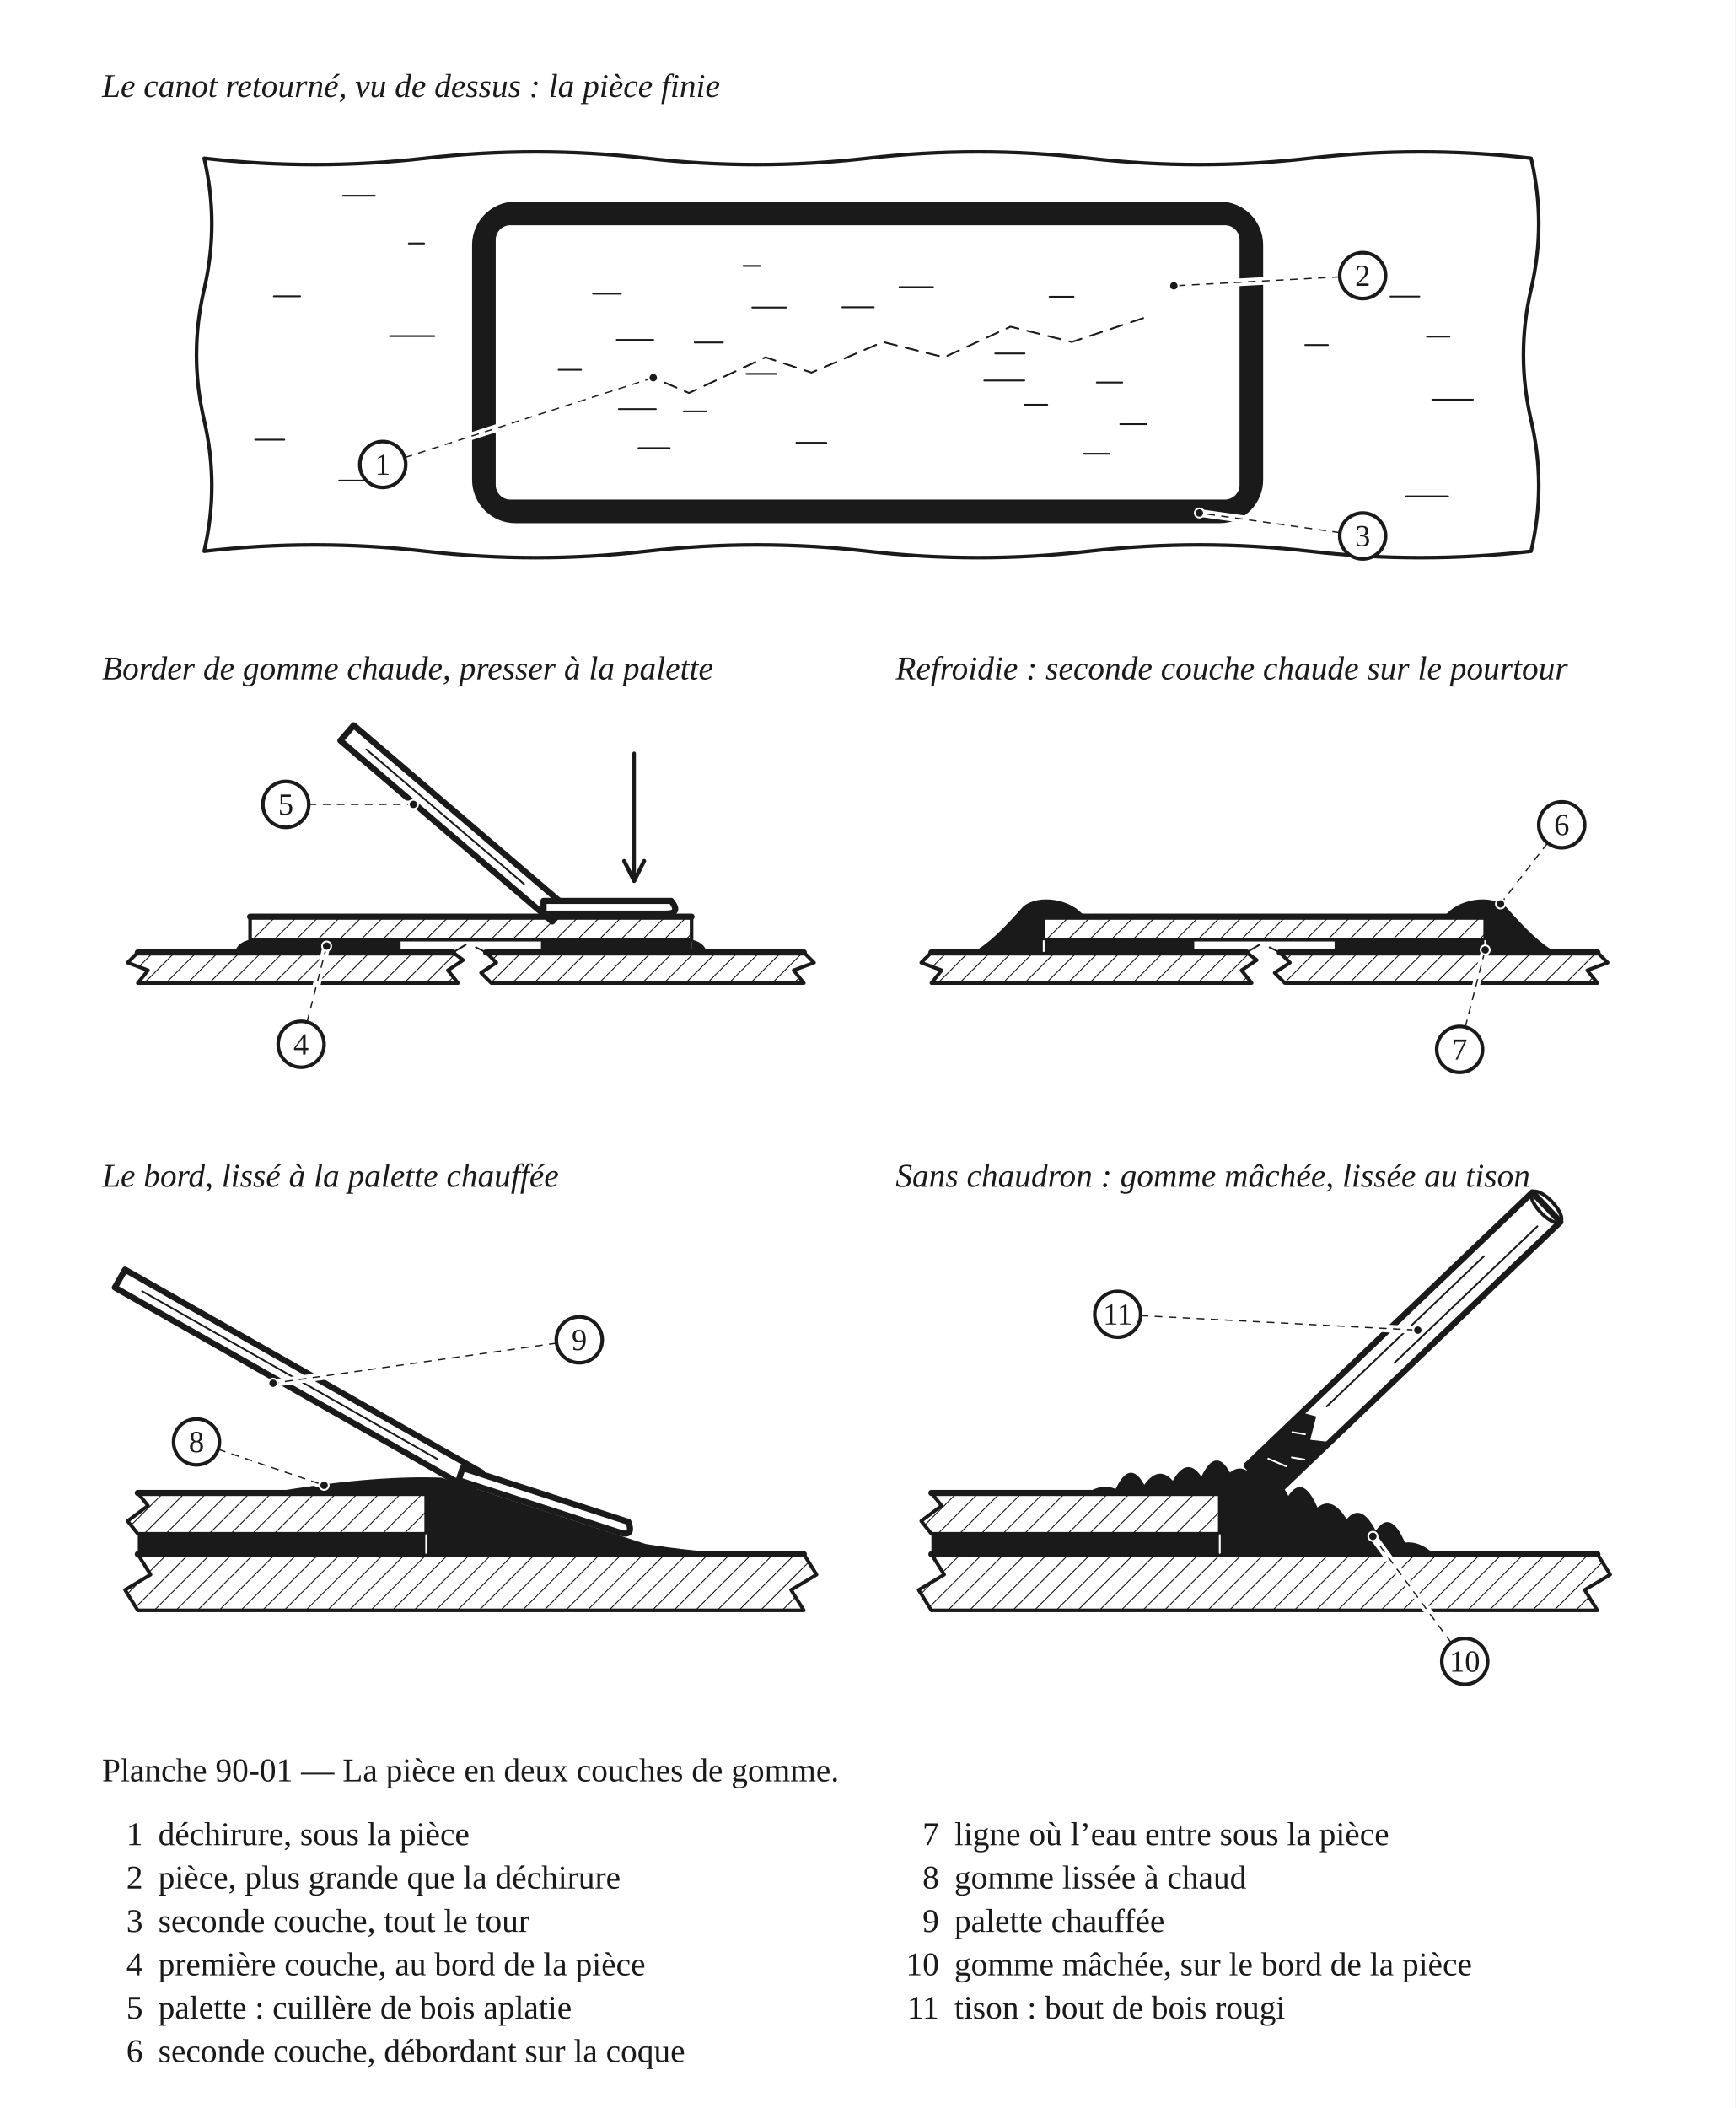
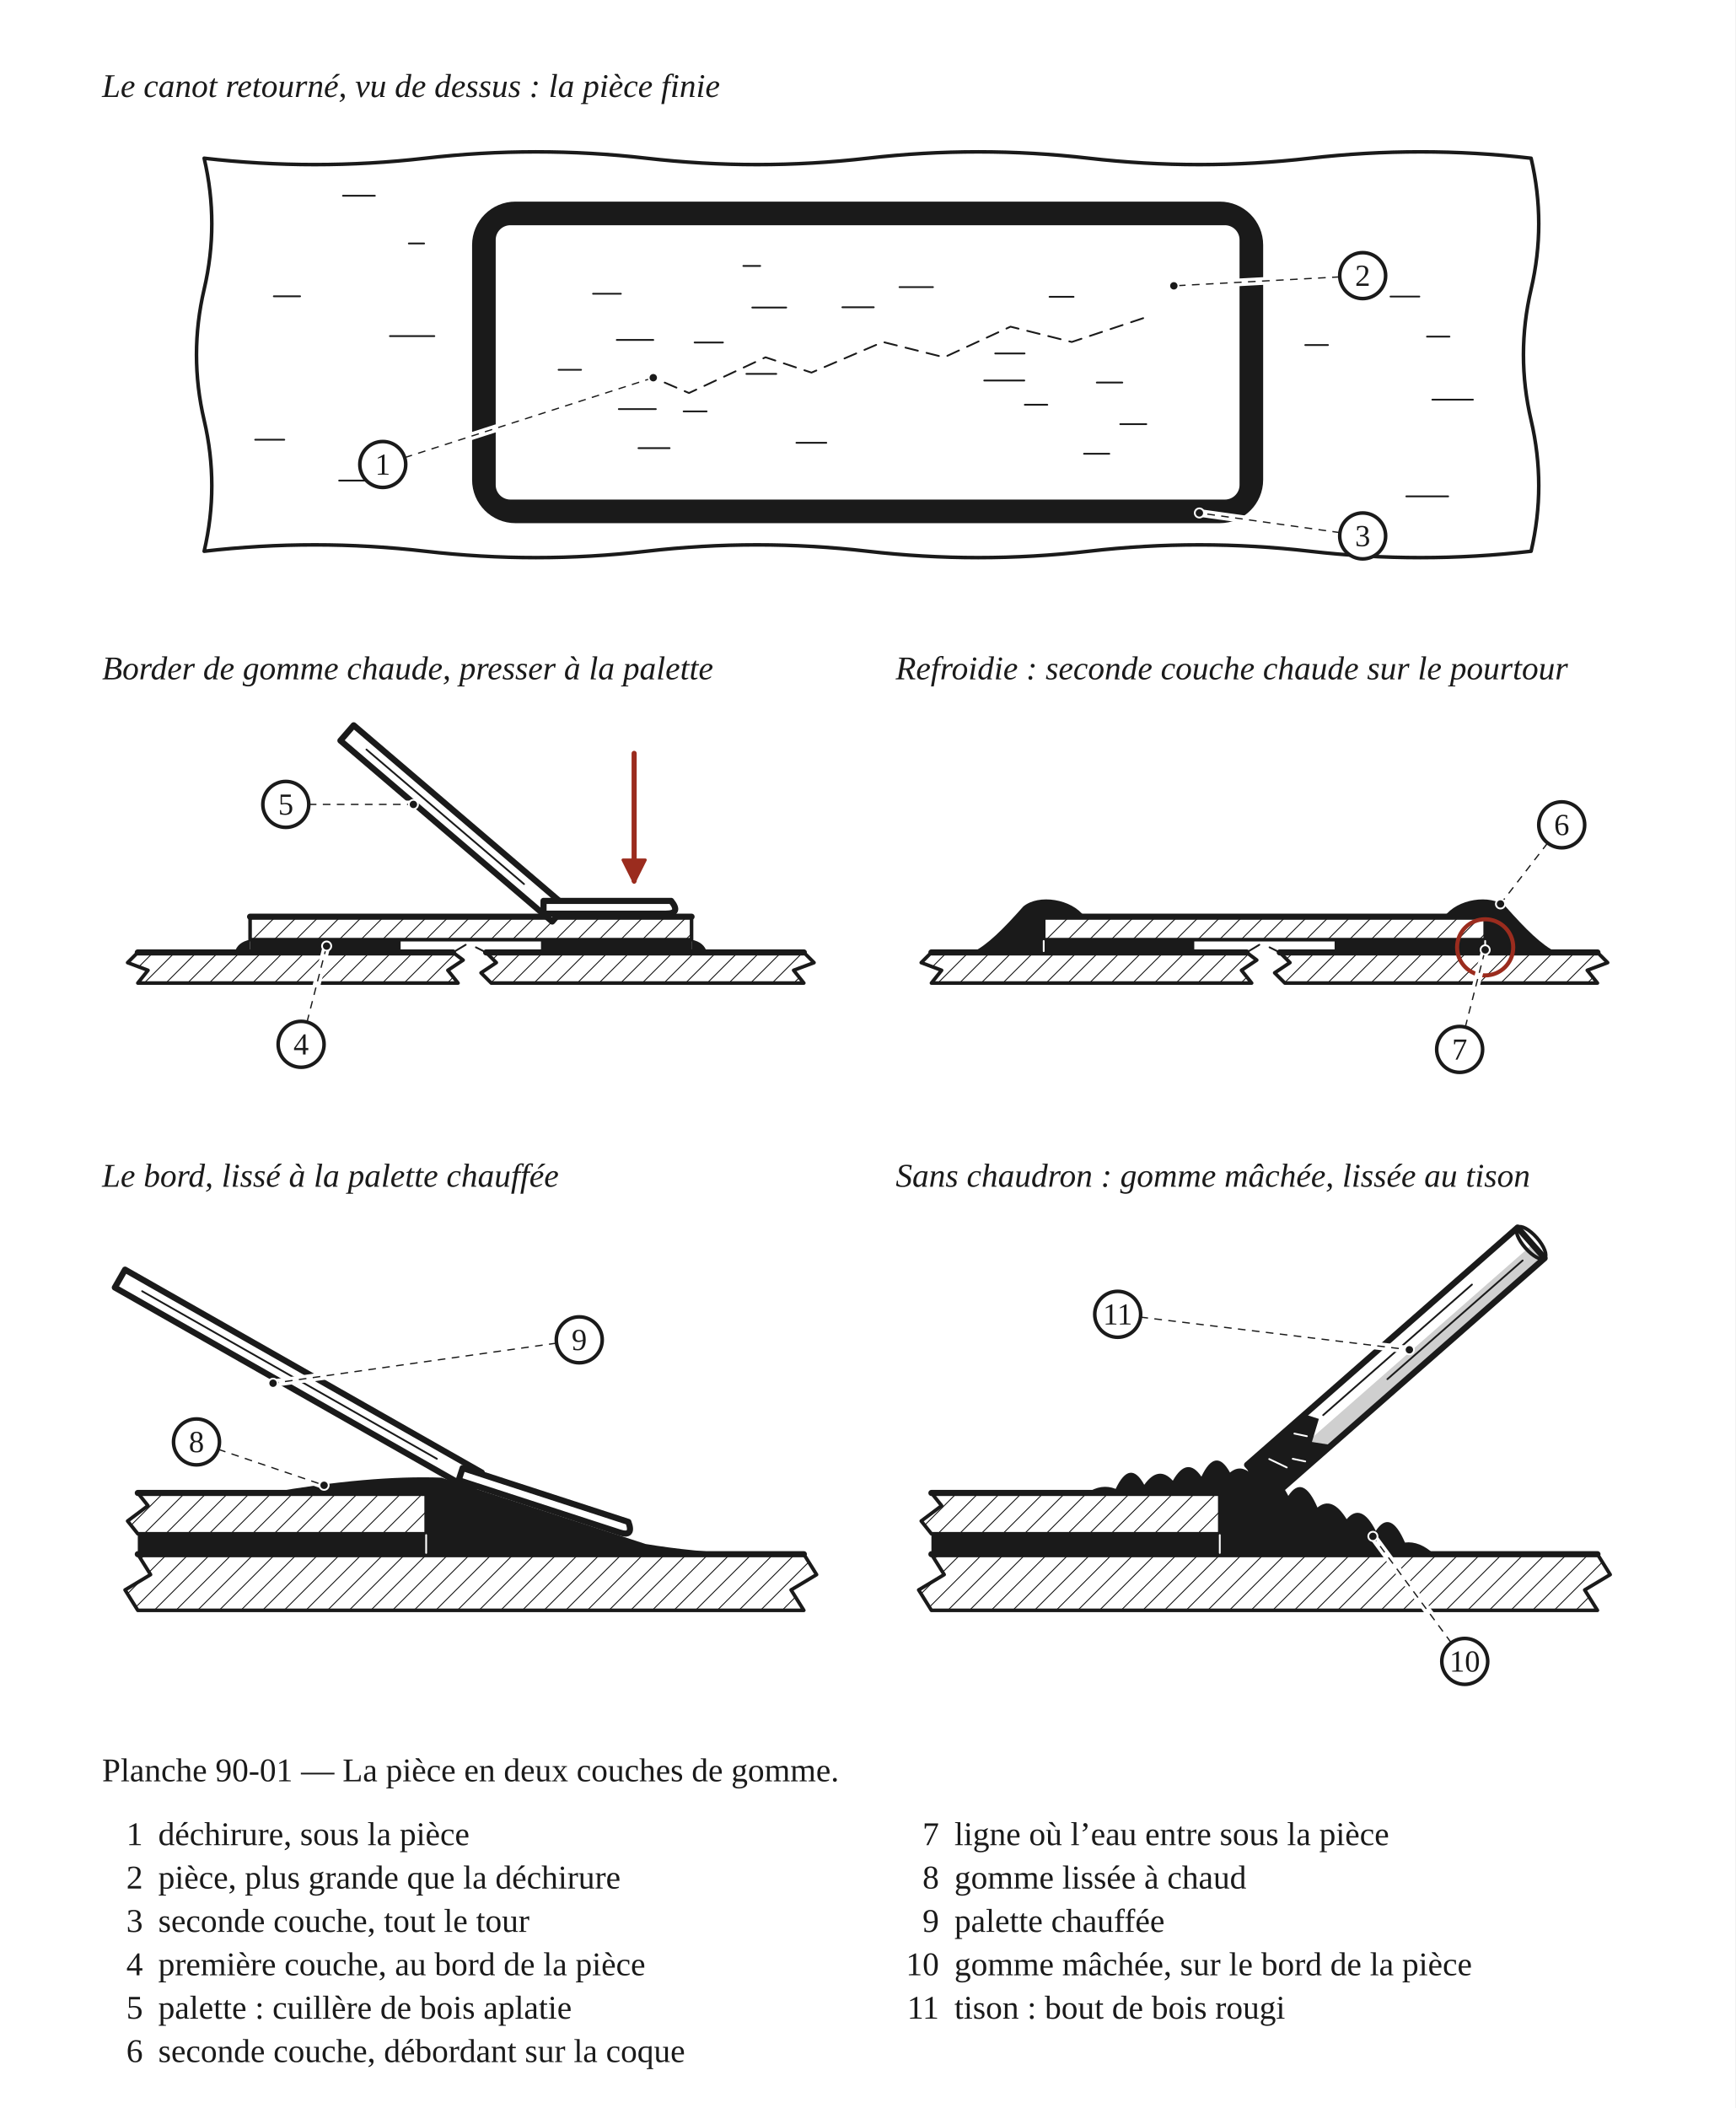
<svg xmlns="http://www.w3.org/2000/svg" width="680" height="826" viewBox="0 0 680 826" role="img">
  <defs>
    <pattern id="h-bois" width="6" height="6" patternUnits="userSpaceOnUse" patternTransform="rotate(45)">
      <line x1="0" y1="0" x2="0" y2="6" stroke="#1A1A1A" stroke-width="0.7" />
    </pattern>
-     <marker id="fl" viewBox="0 0 10 10" refX="9" refY="5" markerWidth="7" markerHeight="7" orient="auto-start-reverse">
-       <path d="M1 1 L9 5 L1 9" fill="none" stroke="#1A1A1A" stroke-width="1.6" stroke-linecap="round" stroke-linejoin="round" />
+     <marker id="fl-r" viewBox="0 0 10 10" refX="8.5" refY="5" markerWidth="5.5" markerHeight="5.5" orient="auto-start-reverse">
+       <path d="M1 1 L9 5 L1 9 Z" fill="#9B2C1E" stroke="#9B2C1E" stroke-width="1" stroke-linejoin="round" />
    </marker>
  </defs>
  <rect x="0" y="0" width="680" height="826" fill="#FFFFFF" />
  <text x="40" y="38" font-family="Georgia, 'Times New Roman', serif" font-size="13" font-style="italic" fill="#1A1A1A">Le canot retourné, vu de dessus : la pièce finie</text>
  <g transform="translate(40 46)" data-vue="dessus">
    <path d="M 40 16 Q 83.333 21 126.667 16 Q 170 11 213.333 16 Q 256.667 21 300 16 Q 343.333 11 386.667 16 Q 430 21 473.333 16 Q 516.667 11 560 16 Q 566 41.667 560 67.333 Q 554 93 560 118.667 Q 566 144.333 560 170 Q 516.667 175 473.333 170 Q 430 165 386.667 170 Q 343.333 175 300 170 Q 256.667 165 213.333 170 Q 170 175 126.667 170 Q 83.333 165 40 170 Q 46 144.333 40 118.667 Q 34 93 40 67.333 Q 46 41.667 40 16 Z" fill="none" stroke="#1A1A1A" stroke-width="1.4" stroke-linejoin="round" stroke-linecap="round" />
    <line x1="92.9" y1="142.3" x2="106" y2="142.3" fill="none" stroke="#1A1A1A" stroke-width="0.7" stroke-linejoin="round" stroke-linecap="round" />
    <line x1="112.8" y1="85.7" x2="130.2" y2="85.7" fill="none" stroke="#1A1A1A" stroke-width="0.7" stroke-linejoin="round" stroke-linecap="round" />
    <line x1="519.2" y1="85.9" x2="528" y2="85.9" fill="none" stroke="#1A1A1A" stroke-width="0.7" stroke-linejoin="round" stroke-linecap="round" />
    <line x1="471.5" y1="89.2" x2="480.4" y2="89.2" fill="none" stroke="#1A1A1A" stroke-width="0.7" stroke-linejoin="round" stroke-linecap="round" />
    <line x1="504.9" y1="70.2" x2="516.2" y2="70.2" fill="none" stroke="#1A1A1A" stroke-width="0.7" stroke-linejoin="round" stroke-linecap="round" />
    <line x1="511.1" y1="148.5" x2="527.5" y2="148.5" fill="none" stroke="#1A1A1A" stroke-width="0.7" stroke-linejoin="round" stroke-linecap="round" />
    <line x1="67.3" y1="70.1" x2="77.6" y2="70.1" fill="none" stroke="#1A1A1A" stroke-width="0.7" stroke-linejoin="round" stroke-linecap="round" />
    <line x1="477.2" y1="62.4" x2="483.5" y2="62.4" fill="none" stroke="#1A1A1A" stroke-width="0.7" stroke-linejoin="round" stroke-linecap="round" />
    <line x1="94.4" y1="30.7" x2="106.9" y2="30.7" fill="none" stroke="#1A1A1A" stroke-width="0.7" stroke-linejoin="round" stroke-linecap="round" />
    <line x1="120.2" y1="49.4" x2="126.2" y2="49.4" fill="none" stroke="#1A1A1A" stroke-width="0.7" stroke-linejoin="round" stroke-linecap="round" />
    <line x1="60" y1="126.3" x2="71.4" y2="126.3" fill="none" stroke="#1A1A1A" stroke-width="0.7" stroke-linejoin="round" stroke-linecap="round" />
    <line x1="521.3" y1="110.6" x2="537.2" y2="110.6" fill="none" stroke="#1A1A1A" stroke-width="0.7" stroke-linejoin="round" stroke-linecap="round" />
    <path d="M 162 38 H 438 A 12 12 0 0 1 450 50 V 142 A 12 12 0 0 1 438 154 H 162 A 12 12 0 0 1 150 142 V 50 A 12 12 0 0 1 162 38 Z" fill="#FFFFFF" stroke="none" />
    <line x1="227.9" y1="115.2" x2="236.9" y2="115.2" fill="none" stroke="#1A1A1A" stroke-width="0.7" stroke-linejoin="round" stroke-linecap="round" />
    <line x1="389.8" y1="103.9" x2="399.8" y2="103.9" fill="none" stroke="#1A1A1A" stroke-width="0.7" stroke-linejoin="round" stroke-linecap="round" />
    <line x1="371.3" y1="70.3" x2="380.7" y2="70.3" fill="none" stroke="#1A1A1A" stroke-width="0.7" stroke-linejoin="round" stroke-linecap="round" />
    <line x1="272.1" y1="127.5" x2="283.8" y2="127.5" fill="none" stroke="#1A1A1A" stroke-width="0.7" stroke-linejoin="round" stroke-linecap="round" />
    <line x1="192.4" y1="69.1" x2="203.3" y2="69.1" fill="none" stroke="#1A1A1A" stroke-width="0.7" stroke-linejoin="round" stroke-linecap="round" />
    <line x1="232.2" y1="88.2" x2="243.3" y2="88.2" fill="none" stroke="#1A1A1A" stroke-width="0.7" stroke-linejoin="round" stroke-linecap="round" />
    <line x1="251.3" y1="58.2" x2="257.9" y2="58.2" fill="none" stroke="#1A1A1A" stroke-width="0.7" stroke-linejoin="round" stroke-linecap="round" />
    <line x1="350" y1="92.5" x2="361.5" y2="92.5" fill="none" stroke="#1A1A1A" stroke-width="0.7" stroke-linejoin="round" stroke-linecap="round" />
    <line x1="202.5" y1="114.3" x2="217" y2="114.3" fill="none" stroke="#1A1A1A" stroke-width="0.7" stroke-linejoin="round" stroke-linecap="round" />
    <line x1="178.9" y1="98.9" x2="187.7" y2="98.9" fill="none" stroke="#1A1A1A" stroke-width="0.7" stroke-linejoin="round" stroke-linecap="round" />
    <line x1="254.8" y1="74.5" x2="268.1" y2="74.5" fill="none" stroke="#1A1A1A" stroke-width="0.7" stroke-linejoin="round" stroke-linecap="round" />
    <line x1="290.1" y1="74.4" x2="302.4" y2="74.4" fill="none" stroke="#1A1A1A" stroke-width="0.7" stroke-linejoin="round" stroke-linecap="round" />
    <line x1="384.8" y1="131.8" x2="394.7" y2="131.8" fill="none" stroke="#1A1A1A" stroke-width="0.7" stroke-linejoin="round" stroke-linecap="round" />
    <line x1="399" y1="120.2" x2="409.2" y2="120.2" fill="none" stroke="#1A1A1A" stroke-width="0.7" stroke-linejoin="round" stroke-linecap="round" />
    <line x1="345.7" y1="103.1" x2="361.4" y2="103.1" fill="none" stroke="#1A1A1A" stroke-width="0.7" stroke-linejoin="round" stroke-linecap="round" />
    <line x1="210.2" y1="129.6" x2="222.4" y2="129.6" fill="none" stroke="#1A1A1A" stroke-width="0.7" stroke-linejoin="round" stroke-linecap="round" />
    <line x1="361.6" y1="112.6" x2="370.4" y2="112.6" fill="none" stroke="#1A1A1A" stroke-width="0.7" stroke-linejoin="round" stroke-linecap="round" />
    <line x1="312.5" y1="66.5" x2="325.6" y2="66.5" fill="none" stroke="#1A1A1A" stroke-width="0.7" stroke-linejoin="round" stroke-linecap="round" />
    <line x1="252.5" y1="100.5" x2="264.2" y2="100.5" fill="none" stroke="#1A1A1A" stroke-width="0.7" stroke-linejoin="round" stroke-linecap="round" />
    <line x1="201.7" y1="87.2" x2="216" y2="87.2" fill="none" stroke="#1A1A1A" stroke-width="0.7" stroke-linejoin="round" stroke-linecap="round" />
    <path d="M188 110 L216 102 L230 108 L260 94 L278 100 L306 88 L330 94 L356 82 L380 88 L410 78" fill="none" stroke="#1A1A1A" stroke-width="0.7" stroke-linejoin="round" stroke-linecap="round" stroke-dasharray="5 3.5" />
    <path d="M 162 33 H 438 A 17 17 0 0 1 455 50 V 142 A 17 17 0 0 1 438 159 H 162 A 17 17 0 0 1 145 142 V 50 A 17 17 0 0 1 162 33 Z M 160 42 A 6 6 0 0 0 154 48 V 144 A 6 6 0 0 0 160 150 H 440 A 6 6 0 0 0 446 144 V 48 A 6 6 0 0 0 440 42 Z" fill="#1A1A1A" stroke="none" />
    <path d="M 160 42 H 440 A 6 6 0 0 1 446 48 V 144 A 6 6 0 0 1 440 150 H 160 A 6 6 0 0 1 154 144 V 48 A 6 6 0 0 1 160 42 Z" fill="none" stroke="#1A1A1A" stroke-width="0.5" stroke-linejoin="round" stroke-linecap="round" />
  </g>
  <text x="40" y="266.2" font-family="Georgia, 'Times New Roman', serif" font-size="13" font-style="italic" fill="#1A1A1A">Border de gomme chaude, presser à la palette</text>
  <g transform="translate(40 274.2)" data-vue="c1">
    <path d="M 14 99 H 137.5 L 141.5 102 L 135.5 106 L 139.5 111 H 14 L 18 106 L 10 103 Z" fill="url(#h-bois)" stroke="none" />
    <path d="M 14 99 H 137.5 L 141.5 102 L 135.5 106 L 139.5 111 H 14 L 18 106 L 10 103 Z" fill="none" stroke="#1A1A1A" stroke-width="1.4" stroke-linejoin="round" stroke-linecap="round" />
    <path d="M 275 99 H 150.5 L 154.5 103 L 148.5 107 L 152.5 111 H 275 L 271 106 L 279 103 Z" fill="url(#h-bois)" stroke="none" />
    <path d="M 275 99 H 150.5 L 154.5 103 L 148.5 107 L 152.5 111 H 275 L 271 106 L 279 103 Z" fill="none" stroke="#1A1A1A" stroke-width="1.4" stroke-linejoin="round" stroke-linecap="round" />
    <line x1="14" y1="99" x2="137.5" y2="99" fill="none" stroke="#1A1A1A" stroke-width="2.4" stroke-linejoin="round" stroke-linecap="round" />
    <line x1="150.5" y1="99" x2="275" y2="99" fill="none" stroke="#1A1A1A" stroke-width="2.4" stroke-linejoin="round" stroke-linecap="round" />
    <path d="M 137.5 99 L 142.5 96" fill="none" stroke="#1A1A1A" stroke-width="0.7" stroke-linejoin="round" stroke-linecap="round" />
    <path d="M 150.5 99 L 146.5 97" fill="none" stroke="#1A1A1A" stroke-width="0.7" stroke-linejoin="round" stroke-linecap="round" />
    <rect x="58" y="94" width="59" height="5" fill="#1A1A1A" stroke="none" />
    <rect x="172" y="94" width="59" height="5" fill="#1A1A1A" stroke="none" />
    <rect x="58" y="85" width="173" height="9" fill="url(#h-bois)" stroke="none" />
    <rect x="58" y="85" width="173" height="9" fill="none" stroke="#1A1A1A" stroke-width="1.4" stroke-linejoin="round" stroke-linecap="round" />
    <line x1="58" y1="85" x2="231" y2="85" fill="none" stroke="#1A1A1A" stroke-width="2.4" stroke-linejoin="round" stroke-linecap="round" />
    <path d="M 231 94 Q 236 95 237 99 L 231 99 Z" fill="#1A1A1A" stroke="none" />
    <path d="M 58 94 Q 53 95 52 99 L 58 99 Z" fill="#1A1A1A" stroke="none" />
    <path d="M181.6 80.9 L98.6 10 L93.4 16 L176.4 86.9 Z" fill="#FFFFFF" stroke="none" />
    <path d="M181.6 80.9 L98.6 10 L93.4 16 L176.4 86.9 Z" fill="none" stroke="#1A1A1A" stroke-width="2.4" stroke-linejoin="round" stroke-linecap="round" />
    <path d="M 165.353 72.21 L 103.605 19.493" fill="none" stroke="#1A1A1A" stroke-width="0.7" stroke-linejoin="round" stroke-linecap="round" />
    <path d="M 173 83.8 L 221 83.8 Q 227 83.8 223 78.8 L 173 78.8 Z" fill="#FFFFFF" stroke="none" />
    <path d="M 173 83.8 L 221 83.8 Q 227 83.8 223 78.8 L 173 78.8 Z" fill="none" stroke="#1A1A1A" stroke-width="2.4" stroke-linejoin="round" stroke-linecap="round" />
-     <path d="M 208.5 21 V 71" fill="none" stroke="#1A1A1A" stroke-width="1.4" stroke-linejoin="round" stroke-linecap="round" marker-end="url(#fl)" />
+     <path d="M 208.5 21 V 71" fill="none" stroke="#9B2C1E" stroke-width="2" stroke-linejoin="round" stroke-linecap="round" marker-end="url(#fl-r)" />
  </g>
  <text x="351" y="266.2" font-family="Georgia, 'Times New Roman', serif" font-size="13" font-style="italic" fill="#1A1A1A">Refroidie : seconde couche chaude sur le pourtour</text>
  <g transform="translate(351 274.2)" data-vue="c2">
    <path d="M 14 99 H 137.5 L 141.5 102 L 135.5 106 L 139.5 111 H 14 L 18 106 L 10 103 Z" fill="url(#h-bois)" stroke="none" />
    <path d="M 14 99 H 137.5 L 141.5 102 L 135.5 106 L 139.5 111 H 14 L 18 106 L 10 103 Z" fill="none" stroke="#1A1A1A" stroke-width="1.4" stroke-linejoin="round" stroke-linecap="round" />
    <path d="M 275 99 H 150.5 L 154.5 103 L 148.5 107 L 152.5 111 H 275 L 271 106 L 279 103 Z" fill="url(#h-bois)" stroke="none" />
    <path d="M 275 99 H 150.5 L 154.5 103 L 148.5 107 L 152.5 111 H 275 L 271 106 L 279 103 Z" fill="none" stroke="#1A1A1A" stroke-width="1.4" stroke-linejoin="round" stroke-linecap="round" />
    <line x1="14" y1="99" x2="137.5" y2="99" fill="none" stroke="#1A1A1A" stroke-width="2.4" stroke-linejoin="round" stroke-linecap="round" />
    <line x1="150.5" y1="99" x2="275" y2="99" fill="none" stroke="#1A1A1A" stroke-width="2.4" stroke-linejoin="round" stroke-linecap="round" />
    <path d="M 137.5 99 L 142.5 96" fill="none" stroke="#1A1A1A" stroke-width="0.7" stroke-linejoin="round" stroke-linecap="round" />
    <path d="M 150.5 99 L 146.5 97" fill="none" stroke="#1A1A1A" stroke-width="0.7" stroke-linejoin="round" stroke-linecap="round" />
    <rect x="58" y="94" width="59" height="5" fill="#1A1A1A" stroke="none" />
    <rect x="172" y="94" width="59" height="5" fill="#1A1A1A" stroke="none" />
    <rect x="58" y="85" width="173" height="9" fill="url(#h-bois)" stroke="none" />
    <rect x="58" y="85" width="173" height="9" fill="none" stroke="#1A1A1A" stroke-width="1.4" stroke-linejoin="round" stroke-linecap="round" />
    <line x1="58" y1="85" x2="231" y2="85" fill="none" stroke="#1A1A1A" stroke-width="2.4" stroke-linejoin="round" stroke-linecap="round" />
    <path d="M 215 85 C 220 78 233 76 239 81 C 247 90 253 96 259 99 L 231 99 L 231 85 Z" fill="#1A1A1A" stroke="none" />
    <line x1="231" y1="94.5" x2="231" y2="98.5" fill="none" stroke="#FFFFFF" stroke-width="0.7" stroke-linejoin="round" stroke-linecap="round" />
    <path d="M 74 85 C 69 78 56 76 50 81 C 42 90 36 96 30 99 L 58 99 L 58 85 Z" fill="#1A1A1A" stroke="none" />
    <line x1="58" y1="94.5" x2="58" y2="98.5" fill="none" stroke="#FFFFFF" stroke-width="0.7" stroke-linejoin="round" stroke-linecap="round" />
+     <circle cx="231" cy="97" r="11" fill="none" stroke="#9B2C1E" stroke-width="1.6" />
  </g>
  <text x="40" y="465" font-family="Georgia, 'Times New Roman', serif" font-size="13" font-style="italic" fill="#1A1A1A">Le bord, lissé à la palette chauffée</text>
  <g transform="translate(40 473)" data-vue="c3">
    <path d="M 14 136 H 275 L 280 144 L 270 150 L 275 158 H 14 L 9 150 L 19 144 Z" fill="url(#h-bois)" stroke="none" />
    <path d="M 14 136 H 275 L 280 144 L 270 150 L 275 158 H 14 L 9 150 L 19 144 Z" fill="none" stroke="#1A1A1A" stroke-width="1.4" stroke-linejoin="round" stroke-linecap="round" />
    <line x1="14" y1="136" x2="275" y2="136" fill="none" stroke="#1A1A1A" stroke-width="2.4" stroke-linejoin="round" stroke-linecap="round" />
    <rect x="14" y="128" width="113" height="8" fill="#1A1A1A" stroke="none" />
    <path d="M 14 112 H 127 V 128 H 14 L 10 123 L 18 117 Z" fill="url(#h-bois)" stroke="none" />
    <path d="M 14 112 H 127 V 128 H 14 L 10 123 L 18 117 Z" fill="none" stroke="#1A1A1A" stroke-width="1.4" stroke-linejoin="round" stroke-linecap="round" />
    <line x1="14" y1="112" x2="127" y2="112" fill="none" stroke="#1A1A1A" stroke-width="2.4" stroke-linejoin="round" stroke-linecap="round" />
    <path d="M 65 112 Q 105 105 133 106 L 213 132 Q 231 135 253 136 L 127 136 L 127 112 Z" fill="#1A1A1A" stroke="none" />
    <line x1="127" y1="128.5" x2="127" y2="135.5" fill="none" stroke="#FFFFFF" stroke-width="0.7" stroke-linejoin="round" stroke-linecap="round" />
    <path d="M148.8 104 L9 24.5 L5 31.5 L144.9 111 Z" fill="#FFFFFF" stroke="none" />
    <path d="M148.8 104 L9 24.5 L5 31.5 L144.9 111 Z" fill="none" stroke="#1A1A1A" stroke-width="2.4" stroke-linejoin="round" stroke-linecap="round" />
    <path d="M 131.203 98.622 L 15.693 32.943" fill="none" stroke="#1A1A1A" stroke-width="0.7" stroke-linejoin="round" stroke-linecap="round" />
    <path d="M 139.747 106.993 L 202.796 127.484 Q 208.502 129.338 206.243 123.347 L 141.292 102.238 Z" fill="#FFFFFF" stroke="none" />
    <path d="M 139.747 106.993 L 202.796 127.484 Q 208.502 129.338 206.243 123.347 L 141.292 102.238 Z" fill="none" stroke="#1A1A1A" stroke-width="2.4" stroke-linejoin="round" stroke-linecap="round" />
  </g>
  <text x="351" y="465" font-family="Georgia, 'Times New Roman', serif" font-size="13" font-style="italic" fill="#1A1A1A">Sans chaudron : gomme mâchée, lissée au tison</text>
  <g transform="translate(351 473)" data-vue="c4">
    <path d="M 14 136 H 275 L 280 144 L 270 150 L 275 158 H 14 L 9 150 L 19 144 Z" fill="url(#h-bois)" stroke="none" />
    <path d="M 14 136 H 275 L 280 144 L 270 150 L 275 158 H 14 L 9 150 L 19 144 Z" fill="none" stroke="#1A1A1A" stroke-width="1.4" stroke-linejoin="round" stroke-linecap="round" />
    <line x1="14" y1="136" x2="275" y2="136" fill="none" stroke="#1A1A1A" stroke-width="2.4" stroke-linejoin="round" stroke-linecap="round" />
    <rect x="14" y="128" width="113" height="8" fill="#1A1A1A" stroke="none" />
    <path d="M 14 112 H 127 V 128 H 14 L 10 123 L 18 117 Z" fill="url(#h-bois)" stroke="none" />
    <path d="M 14 112 H 127 V 128 H 14 L 10 123 L 18 117 Z" fill="none" stroke="#1A1A1A" stroke-width="1.4" stroke-linejoin="round" stroke-linecap="round" />
    <line x1="14" y1="112" x2="127" y2="112" fill="none" stroke="#1A1A1A" stroke-width="2.4" stroke-linejoin="round" stroke-linecap="round" />
    <path d="M 75 112 Q 80.6 108.2 86.2 110.4 Q 91.8 98.6 97.4 108.8 Q 103 101 108.6 107.2 Q 114.2 97.4 119.8 105.6 Q 125.4 93.8 131 104 Q 136.714 99.286 142.429 108.571 Q 148.143 101.857 153.857 113.143 Q 159.571 104.429 165.286 117.714 Q 171 113 176.714 122.286 Q 182.429 115.571 188.143 126.857 Q 193.857 118.143 199.571 131.429 Q 205.286 130.714 211 136 L 127 136 L 127 112 Z" fill="#1A1A1A" stroke="none" />
    <line x1="127" y1="128.5" x2="127" y2="135.5" fill="none" stroke="#FFFFFF" stroke-width="0.7" stroke-linejoin="round" stroke-linecap="round" />
-     <path d="M148.5 112.8 L260.5 5.8 L249.5 -5.8 L137.5 101.2 Z" fill="#FFFFFF" stroke="none" />
-     <path d="M148.5 112.8 L260.5 5.8 L249.5 -5.8 L137.5 101.2 Z" fill="none" stroke="#1A1A1A" stroke-width="2.4" stroke-linejoin="round" stroke-linecap="round" />
-     <path d="M 260.526 5.784 A 3 8 -43.692 1 0 249.474 -5.784 A 3 8 -43.692 1 0 260.526 5.784 Z" fill="none" stroke="#1A1A1A" stroke-width="1.4" stroke-linejoin="round" stroke-linecap="round" />
-     <path d="M 168.928 78.081 L 230.528 19.231" fill="none" stroke="#1A1A1A" stroke-width="0.7" stroke-linejoin="round" stroke-linecap="round" />
-     <path d="M 195.472 61.019 L 251.472 7.519" fill="none" stroke="#1A1A1A" stroke-width="0.7" stroke-linejoin="round" stroke-linecap="round" />
-     <path d="M 148.526 112.784 L 170.218 92.061 L 162.458 91.177 L 164.789 82.035 L 159.166 80.492 L 137.474 101.216 Q 138.662 111.145 148.526 112.784 Z" fill="#1A1A1A" stroke="none" />
-     <path d="M 146.021 98.581 L 153.026 101.571" fill="none" stroke="#FFFFFF" stroke-width="0.7" stroke-linejoin="round" stroke-linecap="round" />
-     <path d="M 155.228 98.084 L 160.16 98.904" fill="none" stroke="#FFFFFF" stroke-width="0.7" stroke-linejoin="round" stroke-linecap="round" />
-     <path d="M 155.453 88.187 L 160.386 89.007" fill="none" stroke="#FFFFFF" stroke-width="0.7" stroke-linejoin="round" stroke-linecap="round" />
+     <path d="M148.3 113 L254.3 20 L243.7 8 L137.7 101 Z" fill="#FFFFFF" stroke="none" />
+     <path d="M143.5 107.6 L249.5 14.6 L254.3 20 L148.3 113 Z" fill="#CFCFCF" stroke="none" />
+     <path d="M148.3 113 L254.3 20 L243.7 8 L137.7 101 Z" fill="none" stroke="#1A1A1A" stroke-width="2.4" stroke-linejoin="round" stroke-linecap="round" />
+     <path d="M 254.276 20.014 A 3 8 -41.262 1 0 243.724 7.986 A 3 8 -41.262 1 0 254.276 20.014 Z" fill="none" stroke="#1A1A1A" stroke-width="1.4" stroke-linejoin="round" stroke-linecap="round" />
+     <path d="M 167.521 81.495 L 225.821 30.345" fill="none" stroke="#1A1A1A" stroke-width="0.7" stroke-linejoin="round" stroke-linecap="round" />
+     <path d="M 192.679 67.405 L 245.679 20.905" fill="none" stroke="#1A1A1A" stroke-width="0.7" stroke-linejoin="round" stroke-linecap="round" />
+     <path d="M 148.276 113.014 L 170.827 93.228 L 163.111 92.016 L 165.827 82.981 L 160.275 81.201 L 137.724 100.986 Q 138.49 110.957 148.276 113.014 Z" fill="#1A1A1A" stroke="none" />
+     <path d="M 146.376 98.717 L 153.247 102.001" fill="none" stroke="#FFFFFF" stroke-width="0.7" stroke-linejoin="round" stroke-linecap="round" />
+     <path d="M 155.594 98.611 L 160.488 99.639" fill="none" stroke="#FFFFFF" stroke-width="0.7" stroke-linejoin="round" stroke-linecap="round" />
+     <path d="M 156.24 88.732 L 161.133 89.761" fill="none" stroke="#FFFFFF" stroke-width="0.7" stroke-linejoin="round" stroke-linecap="round" />
  </g>
  <line x1="158.6" y1="179.3" x2="256" y2="148" fill="none" stroke="#FFFFFF" stroke-width="3" stroke-linecap="round" />
  <line x1="158.6" y1="179.3" x2="256" y2="148" fill="none" stroke="#1A1A1A" stroke-width="0.5" stroke-dasharray="3 2.5" />
  <circle cx="256" cy="148" r="1.8" fill="#1A1A1A" stroke="#FFFFFF" stroke-width="0.7" />
  <circle cx="150" cy="182" r="9" fill="#FFFFFF" stroke="#1A1A1A" stroke-width="1.4" data-vue="dessus" />
  <text x="150" y="186" text-anchor="middle" font-family="Georgia, 'Times New Roman', serif" font-size="12" fill="#1A1A1A">1</text>
  <line x1="525" y1="108.5" x2="460" y2="112" fill="none" stroke="#FFFFFF" stroke-width="3" stroke-linecap="round" />
  <line x1="525" y1="108.5" x2="460" y2="112" fill="none" stroke="#1A1A1A" stroke-width="0.5" stroke-dasharray="3 2.5" />
  <circle cx="460" cy="112" r="1.8" fill="#1A1A1A" stroke="#FFFFFF" stroke-width="0.7" />
  <circle cx="534" cy="108" r="9" fill="#FFFFFF" stroke="#1A1A1A" stroke-width="1.4" data-vue="dessus" />
  <text x="534" y="112" text-anchor="middle" font-family="Georgia, 'Times New Roman', serif" font-size="12" fill="#1A1A1A">2</text>
  <line x1="525.1" y1="208.7" x2="470" y2="201" fill="none" stroke="#FFFFFF" stroke-width="3" stroke-linecap="round" />
  <line x1="525.1" y1="208.7" x2="470" y2="201" fill="none" stroke="#1A1A1A" stroke-width="0.5" stroke-dasharray="3 2.5" />
  <circle cx="470" cy="201" r="1.8" fill="#1A1A1A" stroke="#FFFFFF" stroke-width="0.7" />
  <circle cx="534" cy="210" r="9" fill="#FFFFFF" stroke="#1A1A1A" stroke-width="1.4" data-vue="dessus" />
  <text x="534" y="214" text-anchor="middle" font-family="Georgia, 'Times New Roman', serif" font-size="12" fill="#1A1A1A">3</text>
  <line x1="120.3" y1="400.5" x2="128" y2="370.7" fill="none" stroke="#FFFFFF" stroke-width="3" stroke-linecap="round" />
  <line x1="120.3" y1="400.5" x2="128" y2="370.7" fill="none" stroke="#1A1A1A" stroke-width="0.5" stroke-dasharray="3 2.5" />
  <circle cx="128" cy="370.7" r="1.8" fill="#1A1A1A" stroke="#FFFFFF" stroke-width="0.7" />
  <circle cx="118" cy="409.2" r="9" fill="#FFFFFF" stroke="#1A1A1A" stroke-width="1.4" data-vue="c1" />
  <text x="118" y="413.2" text-anchor="middle" font-family="Georgia, 'Times New Roman', serif" font-size="12" fill="#1A1A1A">4</text>
  <line x1="121" y1="315.2" x2="162" y2="315.2" fill="none" stroke="#FFFFFF" stroke-width="3" stroke-linecap="round" />
  <line x1="121" y1="315.2" x2="162" y2="315.2" fill="none" stroke="#1A1A1A" stroke-width="0.5" stroke-dasharray="3 2.5" />
  <circle cx="162" cy="315.2" r="1.8" fill="#1A1A1A" stroke="#FFFFFF" stroke-width="0.7" />
  <circle cx="112" cy="315.2" r="9" fill="#FFFFFF" stroke="#1A1A1A" stroke-width="1.4" data-vue="c1" />
  <text x="112" y="319.2" text-anchor="middle" font-family="Georgia, 'Times New Roman', serif" font-size="12" fill="#1A1A1A">5</text>
  <line x1="606.5" y1="330.3" x2="588" y2="354.2" fill="none" stroke="#FFFFFF" stroke-width="3" stroke-linecap="round" />
  <line x1="606.5" y1="330.3" x2="588" y2="354.2" fill="none" stroke="#1A1A1A" stroke-width="0.5" stroke-dasharray="3 2.5" />
  <circle cx="588" cy="354.2" r="1.8" fill="#1A1A1A" stroke="#FFFFFF" stroke-width="0.7" />
  <circle cx="612" cy="323.2" r="9" fill="#FFFFFF" stroke="#1A1A1A" stroke-width="1.4" data-vue="c2" />
  <text x="612" y="327.2" text-anchor="middle" font-family="Georgia, 'Times New Roman', serif" font-size="12" fill="#1A1A1A">6</text>
  <line x1="574.2" y1="402.5" x2="582" y2="372.2" fill="none" stroke="#FFFFFF" stroke-width="3" stroke-linecap="round" />
  <line x1="574.2" y1="402.5" x2="582" y2="372.2" fill="none" stroke="#1A1A1A" stroke-width="0.5" stroke-dasharray="3 2.5" />
  <circle cx="582" cy="372.2" r="1.8" fill="#1A1A1A" stroke="#FFFFFF" stroke-width="0.7" />
  <circle cx="572" cy="411.2" r="9" fill="#FFFFFF" stroke="#1A1A1A" stroke-width="1.4" data-vue="c2" />
  <text x="572" y="415.2" text-anchor="middle" font-family="Georgia, 'Times New Roman', serif" font-size="12" fill="#1A1A1A">7</text>
  <line x1="85.5" y1="567.9" x2="127" y2="582" fill="none" stroke="#FFFFFF" stroke-width="3" stroke-linecap="round" />
  <line x1="85.5" y1="567.9" x2="127" y2="582" fill="none" stroke="#1A1A1A" stroke-width="0.5" stroke-dasharray="3 2.5" />
  <circle cx="127" cy="582" r="1.8" fill="#1A1A1A" stroke="#FFFFFF" stroke-width="0.7" />
  <circle cx="77" cy="565" r="9" fill="#FFFFFF" stroke="#1A1A1A" stroke-width="1.4" data-vue="c3" />
  <text x="77" y="569" text-anchor="middle" font-family="Georgia, 'Times New Roman', serif" font-size="12" fill="#1A1A1A">8</text>
  <line x1="218.1" y1="526.3" x2="107" y2="542" fill="none" stroke="#FFFFFF" stroke-width="3" stroke-linecap="round" />
  <line x1="218.1" y1="526.3" x2="107" y2="542" fill="none" stroke="#1A1A1A" stroke-width="0.5" stroke-dasharray="3 2.5" />
  <circle cx="107" cy="542" r="1.8" fill="#1A1A1A" stroke="#FFFFFF" stroke-width="0.7" />
  <circle cx="227" cy="525" r="9" fill="#FFFFFF" stroke="#1A1A1A" stroke-width="1.4" data-vue="c3" />
  <text x="227" y="529" text-anchor="middle" font-family="Georgia, 'Times New Roman', serif" font-size="12" fill="#1A1A1A">9</text>
  <line x1="568.7" y1="643.7" x2="538" y2="602" fill="none" stroke="#FFFFFF" stroke-width="3" stroke-linecap="round" />
  <line x1="568.7" y1="643.7" x2="538" y2="602" fill="none" stroke="#1A1A1A" stroke-width="0.5" stroke-dasharray="3 2.5" />
  <circle cx="538" cy="602" r="1.8" fill="#1A1A1A" stroke="#FFFFFF" stroke-width="0.7" />
  <circle cx="574" cy="651" r="9" fill="#FFFFFF" stroke="#1A1A1A" stroke-width="1.4" data-vue="c4" />
  <text x="574" y="655" text-anchor="middle" font-family="Georgia, 'Times New Roman', serif" font-size="12" fill="#1A1A1A">10</text>
-   <line x1="447" y1="515.5" x2="555.6" y2="521.2" fill="none" stroke="#FFFFFF" stroke-width="3" stroke-linecap="round" />
-   <line x1="447" y1="515.5" x2="555.6" y2="521.2" fill="none" stroke="#1A1A1A" stroke-width="0.5" stroke-dasharray="3 2.5" />
-   <circle cx="555.6" cy="521.2" r="1.8" fill="#1A1A1A" stroke="#FFFFFF" stroke-width="0.7" />
+   <line x1="446.9" y1="516.1" x2="552.3" y2="528.9" fill="none" stroke="#FFFFFF" stroke-width="3" stroke-linecap="round" />
+   <line x1="446.9" y1="516.1" x2="552.3" y2="528.9" fill="none" stroke="#1A1A1A" stroke-width="0.5" stroke-dasharray="3 2.5" />
+   <circle cx="552.3" cy="528.9" r="1.8" fill="#1A1A1A" stroke="#FFFFFF" stroke-width="0.7" />
  <circle cx="438" cy="515" r="9" fill="#FFFFFF" stroke="#1A1A1A" stroke-width="1.4" data-vue="c4" />
  <text x="438" y="519" text-anchor="middle" font-family="Georgia, 'Times New Roman', serif" font-size="12" fill="#1A1A1A">11</text>
  <text x="40" y="698" font-family="Georgia, 'Times New Roman', serif" font-size="13" fill="#1A1A1A">Planche 90-01 — La pièce en deux couches de gomme.</text>
  <text x="56" y="723" text-anchor="end" font-family="Georgia, 'Times New Roman', serif" font-size="13" fill="#1A1A1A">1</text>
  <text x="62" y="723" font-family="Georgia, 'Times New Roman', serif" font-size="13" fill="#1A1A1A">déchirure, sous la pièce</text>
  <text x="56" y="740" text-anchor="end" font-family="Georgia, 'Times New Roman', serif" font-size="13" fill="#1A1A1A">2</text>
  <text x="62" y="740" font-family="Georgia, 'Times New Roman', serif" font-size="13" fill="#1A1A1A">pièce, plus grande que la déchirure</text>
  <text x="56" y="757" text-anchor="end" font-family="Georgia, 'Times New Roman', serif" font-size="13" fill="#1A1A1A">3</text>
  <text x="62" y="757" font-family="Georgia, 'Times New Roman', serif" font-size="13" fill="#1A1A1A">seconde couche, tout le tour</text>
  <text x="56" y="774" text-anchor="end" font-family="Georgia, 'Times New Roman', serif" font-size="13" fill="#1A1A1A">4</text>
  <text x="62" y="774" font-family="Georgia, 'Times New Roman', serif" font-size="13" fill="#1A1A1A">première couche, au bord de la pièce</text>
  <text x="56" y="791" text-anchor="end" font-family="Georgia, 'Times New Roman', serif" font-size="13" fill="#1A1A1A">5</text>
  <text x="62" y="791" font-family="Georgia, 'Times New Roman', serif" font-size="13" fill="#1A1A1A">palette : cuillère de bois aplatie</text>
  <text x="56" y="808" text-anchor="end" font-family="Georgia, 'Times New Roman', serif" font-size="13" fill="#1A1A1A">6</text>
  <text x="62" y="808" font-family="Georgia, 'Times New Roman', serif" font-size="13" fill="#1A1A1A">seconde couche, débordant sur la coque</text>
  <text x="368" y="723" text-anchor="end" font-family="Georgia, 'Times New Roman', serif" font-size="13" fill="#1A1A1A">7</text>
  <text x="374" y="723" font-family="Georgia, 'Times New Roman', serif" font-size="13" fill="#1A1A1A">ligne où l’eau entre sous la pièce</text>
  <text x="368" y="740" text-anchor="end" font-family="Georgia, 'Times New Roman', serif" font-size="13" fill="#1A1A1A">8</text>
  <text x="374" y="740" font-family="Georgia, 'Times New Roman', serif" font-size="13" fill="#1A1A1A">gomme lissée à chaud</text>
  <text x="368" y="757" text-anchor="end" font-family="Georgia, 'Times New Roman', serif" font-size="13" fill="#1A1A1A">9</text>
  <text x="374" y="757" font-family="Georgia, 'Times New Roman', serif" font-size="13" fill="#1A1A1A">palette chauffée</text>
  <text x="368" y="774" text-anchor="end" font-family="Georgia, 'Times New Roman', serif" font-size="13" fill="#1A1A1A">10</text>
  <text x="374" y="774" font-family="Georgia, 'Times New Roman', serif" font-size="13" fill="#1A1A1A">gomme mâchée, sur le bord de la pièce</text>
  <text x="368" y="791" text-anchor="end" font-family="Georgia, 'Times New Roman', serif" font-size="13" fill="#1A1A1A">11</text>
  <text x="374" y="791" font-family="Georgia, 'Times New Roman', serif" font-size="13" fill="#1A1A1A">tison : bout de bois rougi</text>
</svg>
